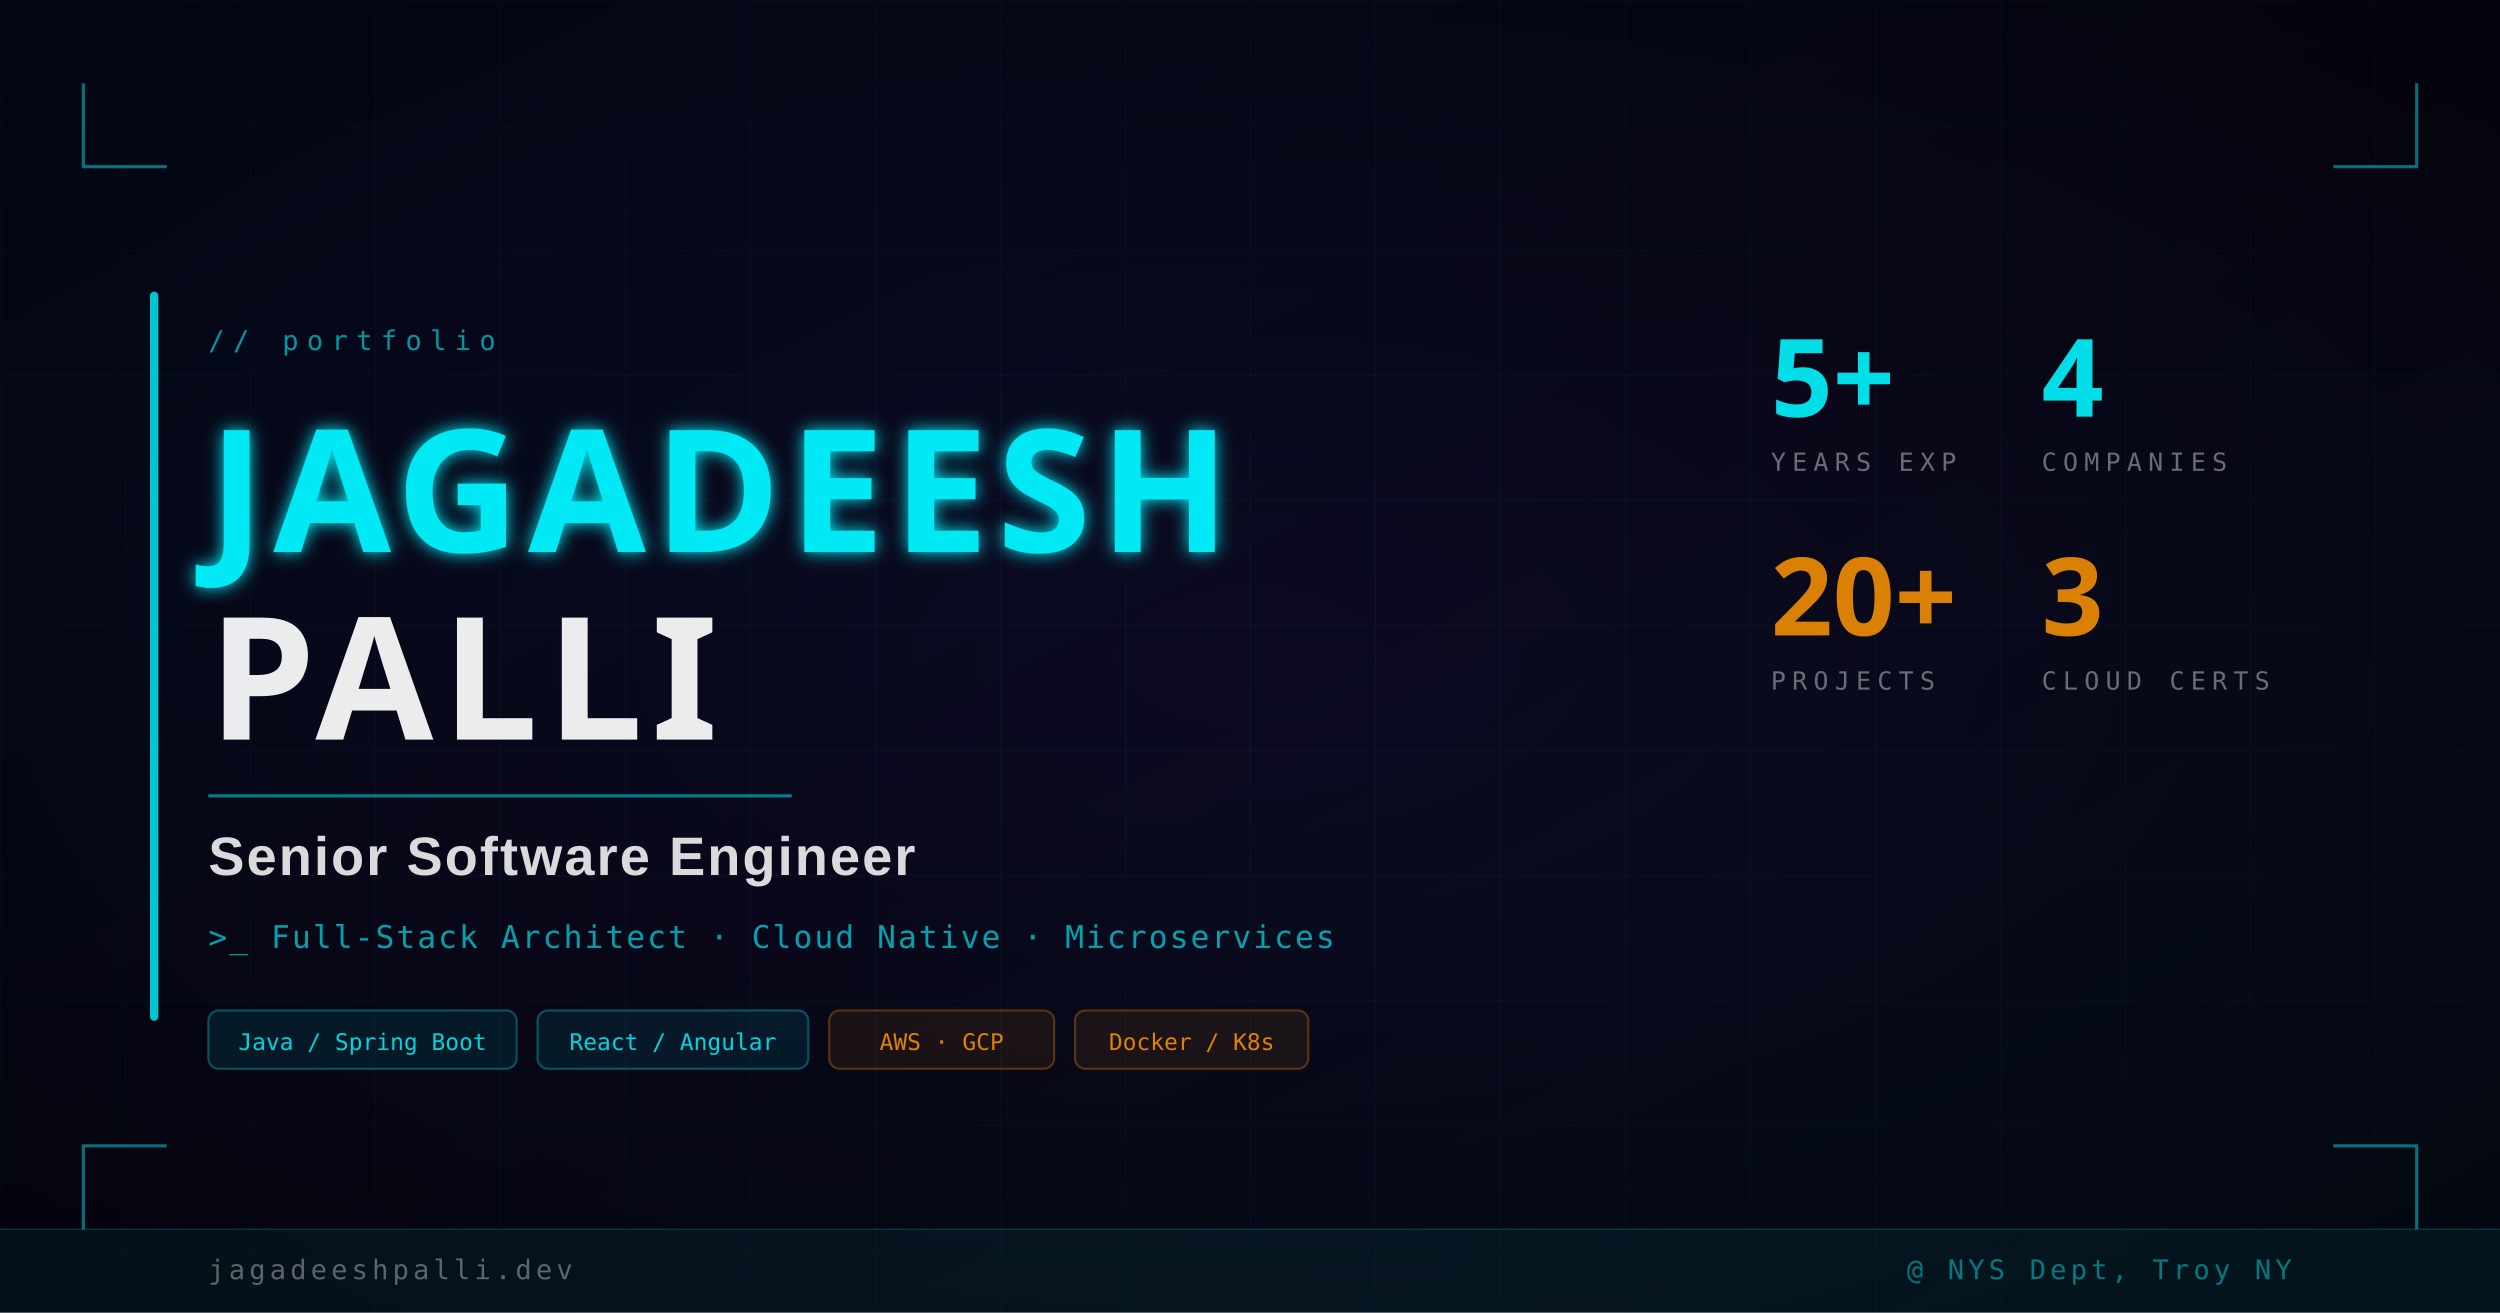
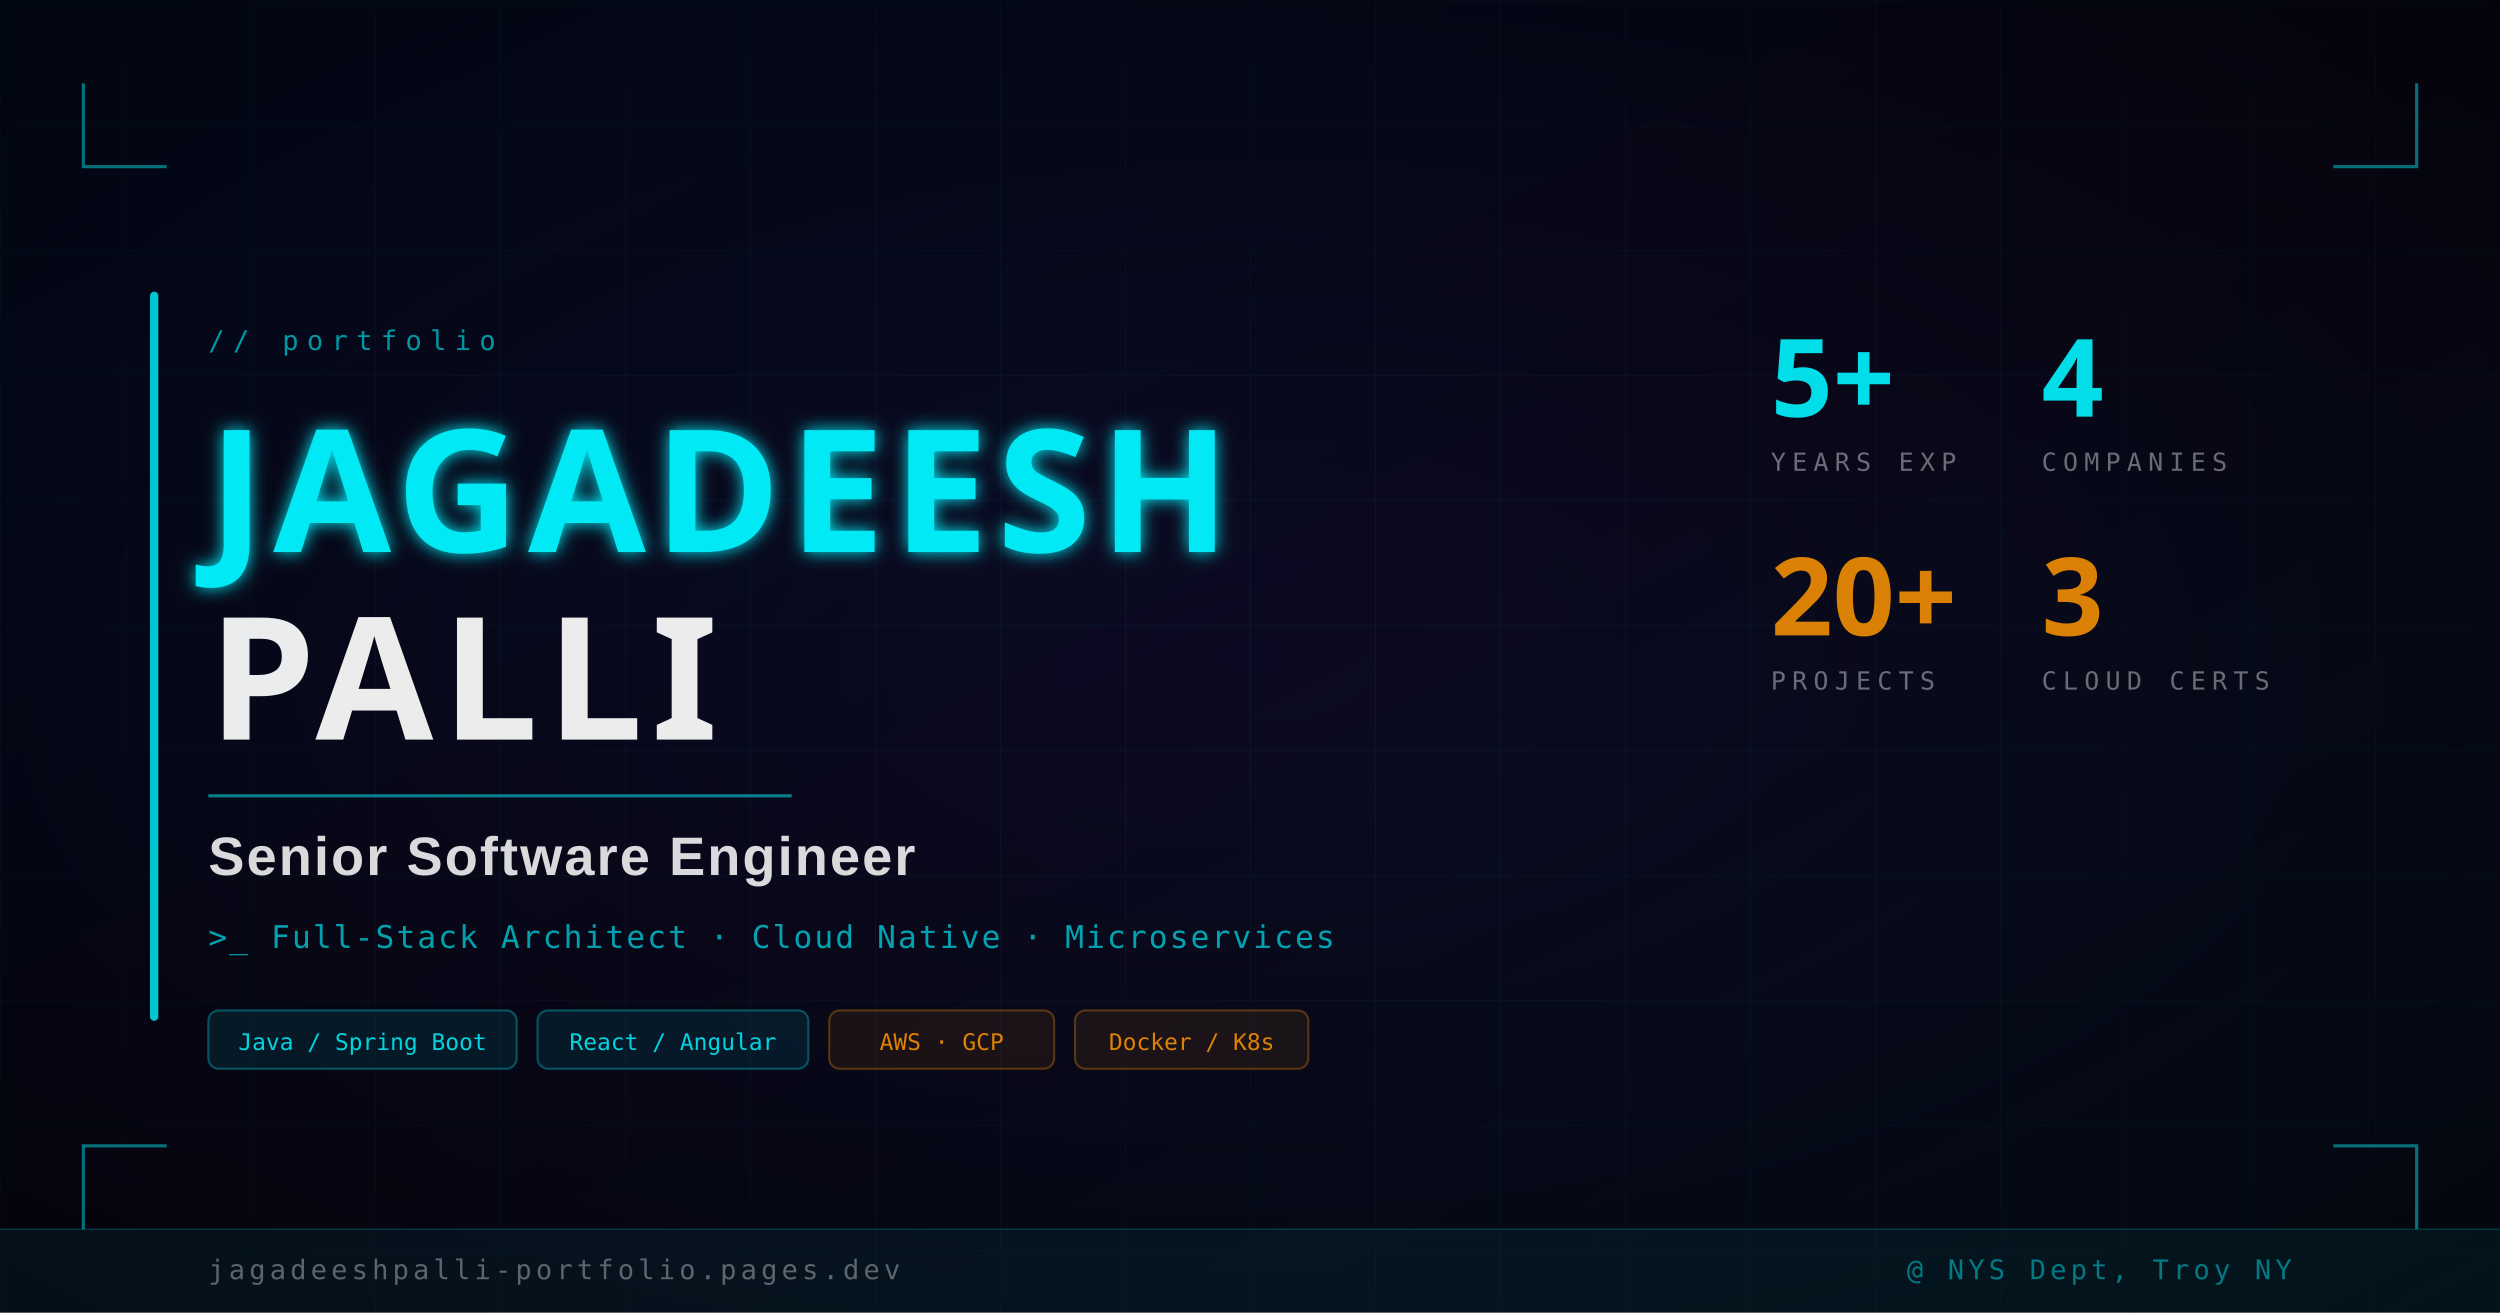
<svg xmlns="http://www.w3.org/2000/svg" width="1200" height="630" viewBox="0 0 1200 630">
  <defs>
    <linearGradient id="bg" x1="0%" y1="0%" x2="100%" y2="100%">
      <stop offset="0%" stop-color="#06102e" />
      <stop offset="50%" stop-color="#0c0a22" />
      <stop offset="100%" stop-color="#071428" />
    </linearGradient>
    <filter id="glow">
      <feGaussianBlur stdDeviation="4" result="blur" />
      <feMerge>
        <feMergeNode in="blur" />
        <feMergeNode in="SourceGraphic" />
      </feMerge>
    </filter>
    <pattern id="grid" width="60" height="60" patternUnits="userSpaceOnUse">
      <path d="M 60 0 L 0 0 0 60" fill="none" stroke="#00f5ff" stroke-width="0.4" opacity="0.12" />
    </pattern>
  </defs>
  <rect width="1200" height="630" fill="url(#bg)" />
  <rect width="1200" height="630" fill="url(#grid)" />
  <radialGradient id="vig" cx="50%" cy="50%" r="70%">
    <stop offset="0%" stop-color="transparent" />
    <stop offset="100%" stop-color="rgba(0,0,0,0.65)" />
  </radialGradient>
  <rect width="1200" height="630" fill="url(#vig)" />
  <rect x="72" y="140" width="4" height="350" rx="2" fill="#00f5ff" opacity="0.8" />
  <polyline points="40,40 40,80 80,80" fill="none" stroke="#00f5ff" stroke-width="1.5" opacity="0.45" />
  <polyline points="1160,40 1160,80 1120,80" fill="none" stroke="#00f5ff" stroke-width="1.5" opacity="0.45" />
  <polyline points="40,590 40,550 80,550" fill="none" stroke="#00f5ff" stroke-width="1.5" opacity="0.45" />
  <polyline points="1160,590 1160,550 1120,550" fill="none" stroke="#00f5ff" stroke-width="1.5" opacity="0.45" />
  <text x="100" y="168" font-family="monospace" font-size="13" letter-spacing="4" fill="#00f5ff" opacity="0.6">// portfolio</text>
  <text x="100" y="265" font-family="Arial Black, Impact, sans-serif" font-size="82" font-weight="900" letter-spacing="4" fill="#00f5ff" filter="url(#glow)" opacity="0.95">
    JAGADEESH
  </text>
  <text x="100" y="355" font-family="Arial Black, Impact, sans-serif" font-size="82" font-weight="900" letter-spacing="4" fill="#ffffff" opacity="0.92">
    PALLI
  </text>
  <line x1="100" y1="382" x2="380" y2="382" stroke="#00f5ff" stroke-width="1.5" opacity="0.5" />
  <text x="100" y="420" font-family="Arial, sans-serif" font-size="26" font-weight="600" fill="rgba(255,255,255,0.85)" letter-spacing="1">
    Senior Software Engineer
  </text>
  <text x="100" y="455" font-family="monospace" font-size="15" fill="#00f5ff" opacity="0.65" letter-spacing="1">
    &gt;_ Full-Stack Architect · Cloud Native · Microservices
  </text>
  <g transform="translate(100, 485)">
    <rect width="148" height="28" rx="5" fill="#00f5ff" fill-opacity="0.08" stroke="#00f5ff" stroke-opacity="0.3" stroke-width="1" />
    <text x="74" y="19" text-anchor="middle" font-family="monospace" font-size="11" fill="#00f5ff" opacity="0.85">Java / Spring Boot</text>
    <rect x="158" width="130" height="28" rx="5" fill="#00f5ff" fill-opacity="0.08" stroke="#00f5ff" stroke-opacity="0.3" stroke-width="1" />
    <text x="223" y="19" text-anchor="middle" font-family="monospace" font-size="11" fill="#00f5ff" opacity="0.85">React / Angular</text>
    <rect x="298" width="108" height="28" rx="5" fill="#ff9500" fill-opacity="0.08" stroke="#ff9500" stroke-opacity="0.3" stroke-width="1" />
    <text x="352" y="19" text-anchor="middle" font-family="monospace" font-size="11" fill="#ff9500" opacity="0.85">AWS · GCP</text>
    <rect x="416" width="112" height="28" rx="5" fill="#ff9500" fill-opacity="0.08" stroke="#ff9500" stroke-opacity="0.3" stroke-width="1" />
    <text x="472" y="19" text-anchor="middle" font-family="monospace" font-size="11" fill="#ff9500" opacity="0.85">Docker / K8s</text>
  </g>
  <g transform="translate(850, 200)">
    <text x="0" y="0" font-family="Arial Black, sans-serif" font-size="52" font-weight="900" fill="#00f5ff" opacity="0.9">5+</text>
    <text x="0" y="26" font-family="monospace" font-size="12" fill="rgba(255,255,255,0.4)" letter-spacing="3">YEARS EXP</text>
    <text x="130" y="0" font-family="Arial Black, sans-serif" font-size="52" font-weight="900" fill="#00f5ff" opacity="0.9">4</text>
    <text x="130" y="26" font-family="monospace" font-size="12" fill="rgba(255,255,255,0.4)" letter-spacing="3">COMPANIES</text>
    <text x="0" y="105" font-family="Arial Black, sans-serif" font-size="52" font-weight="900" fill="#ff9500" opacity="0.85">20+</text>
    <text x="0" y="131" font-family="monospace" font-size="12" fill="rgba(255,255,255,0.4)" letter-spacing="3">PROJECTS</text>
    <text x="130" y="105" font-family="Arial Black, sans-serif" font-size="52" font-weight="900" fill="#ff9500" opacity="0.85">3</text>
    <text x="130" y="131" font-family="monospace" font-size="12" fill="rgba(255,255,255,0.4)" letter-spacing="3">CLOUD CERTS</text>
  </g>
  <rect x="0" y="590" width="1200" height="40" fill="rgba(0,245,255,0.05)" />
  <line x1="0" y1="590" x2="1200" y2="590" stroke="#00f5ff" stroke-width="0.5" opacity="0.25" />
-   <text x="100" y="614" font-family="monospace" font-size="13" fill="rgba(255,255,255,0.35)" letter-spacing="2">jagadeeshpalli.dev</text>
+   <text x="100" y="614" font-family="monospace" font-size="13" fill="rgba(255,255,255,0.35)" letter-spacing="2">jagadeeshpalli-portfolio.pages.dev</text>
  <text x="1100" y="614" text-anchor="end" font-family="monospace" font-size="13" fill="rgba(0,245,255,0.45)" letter-spacing="2">@ NYS Dept, Troy NY</text>
</svg>
